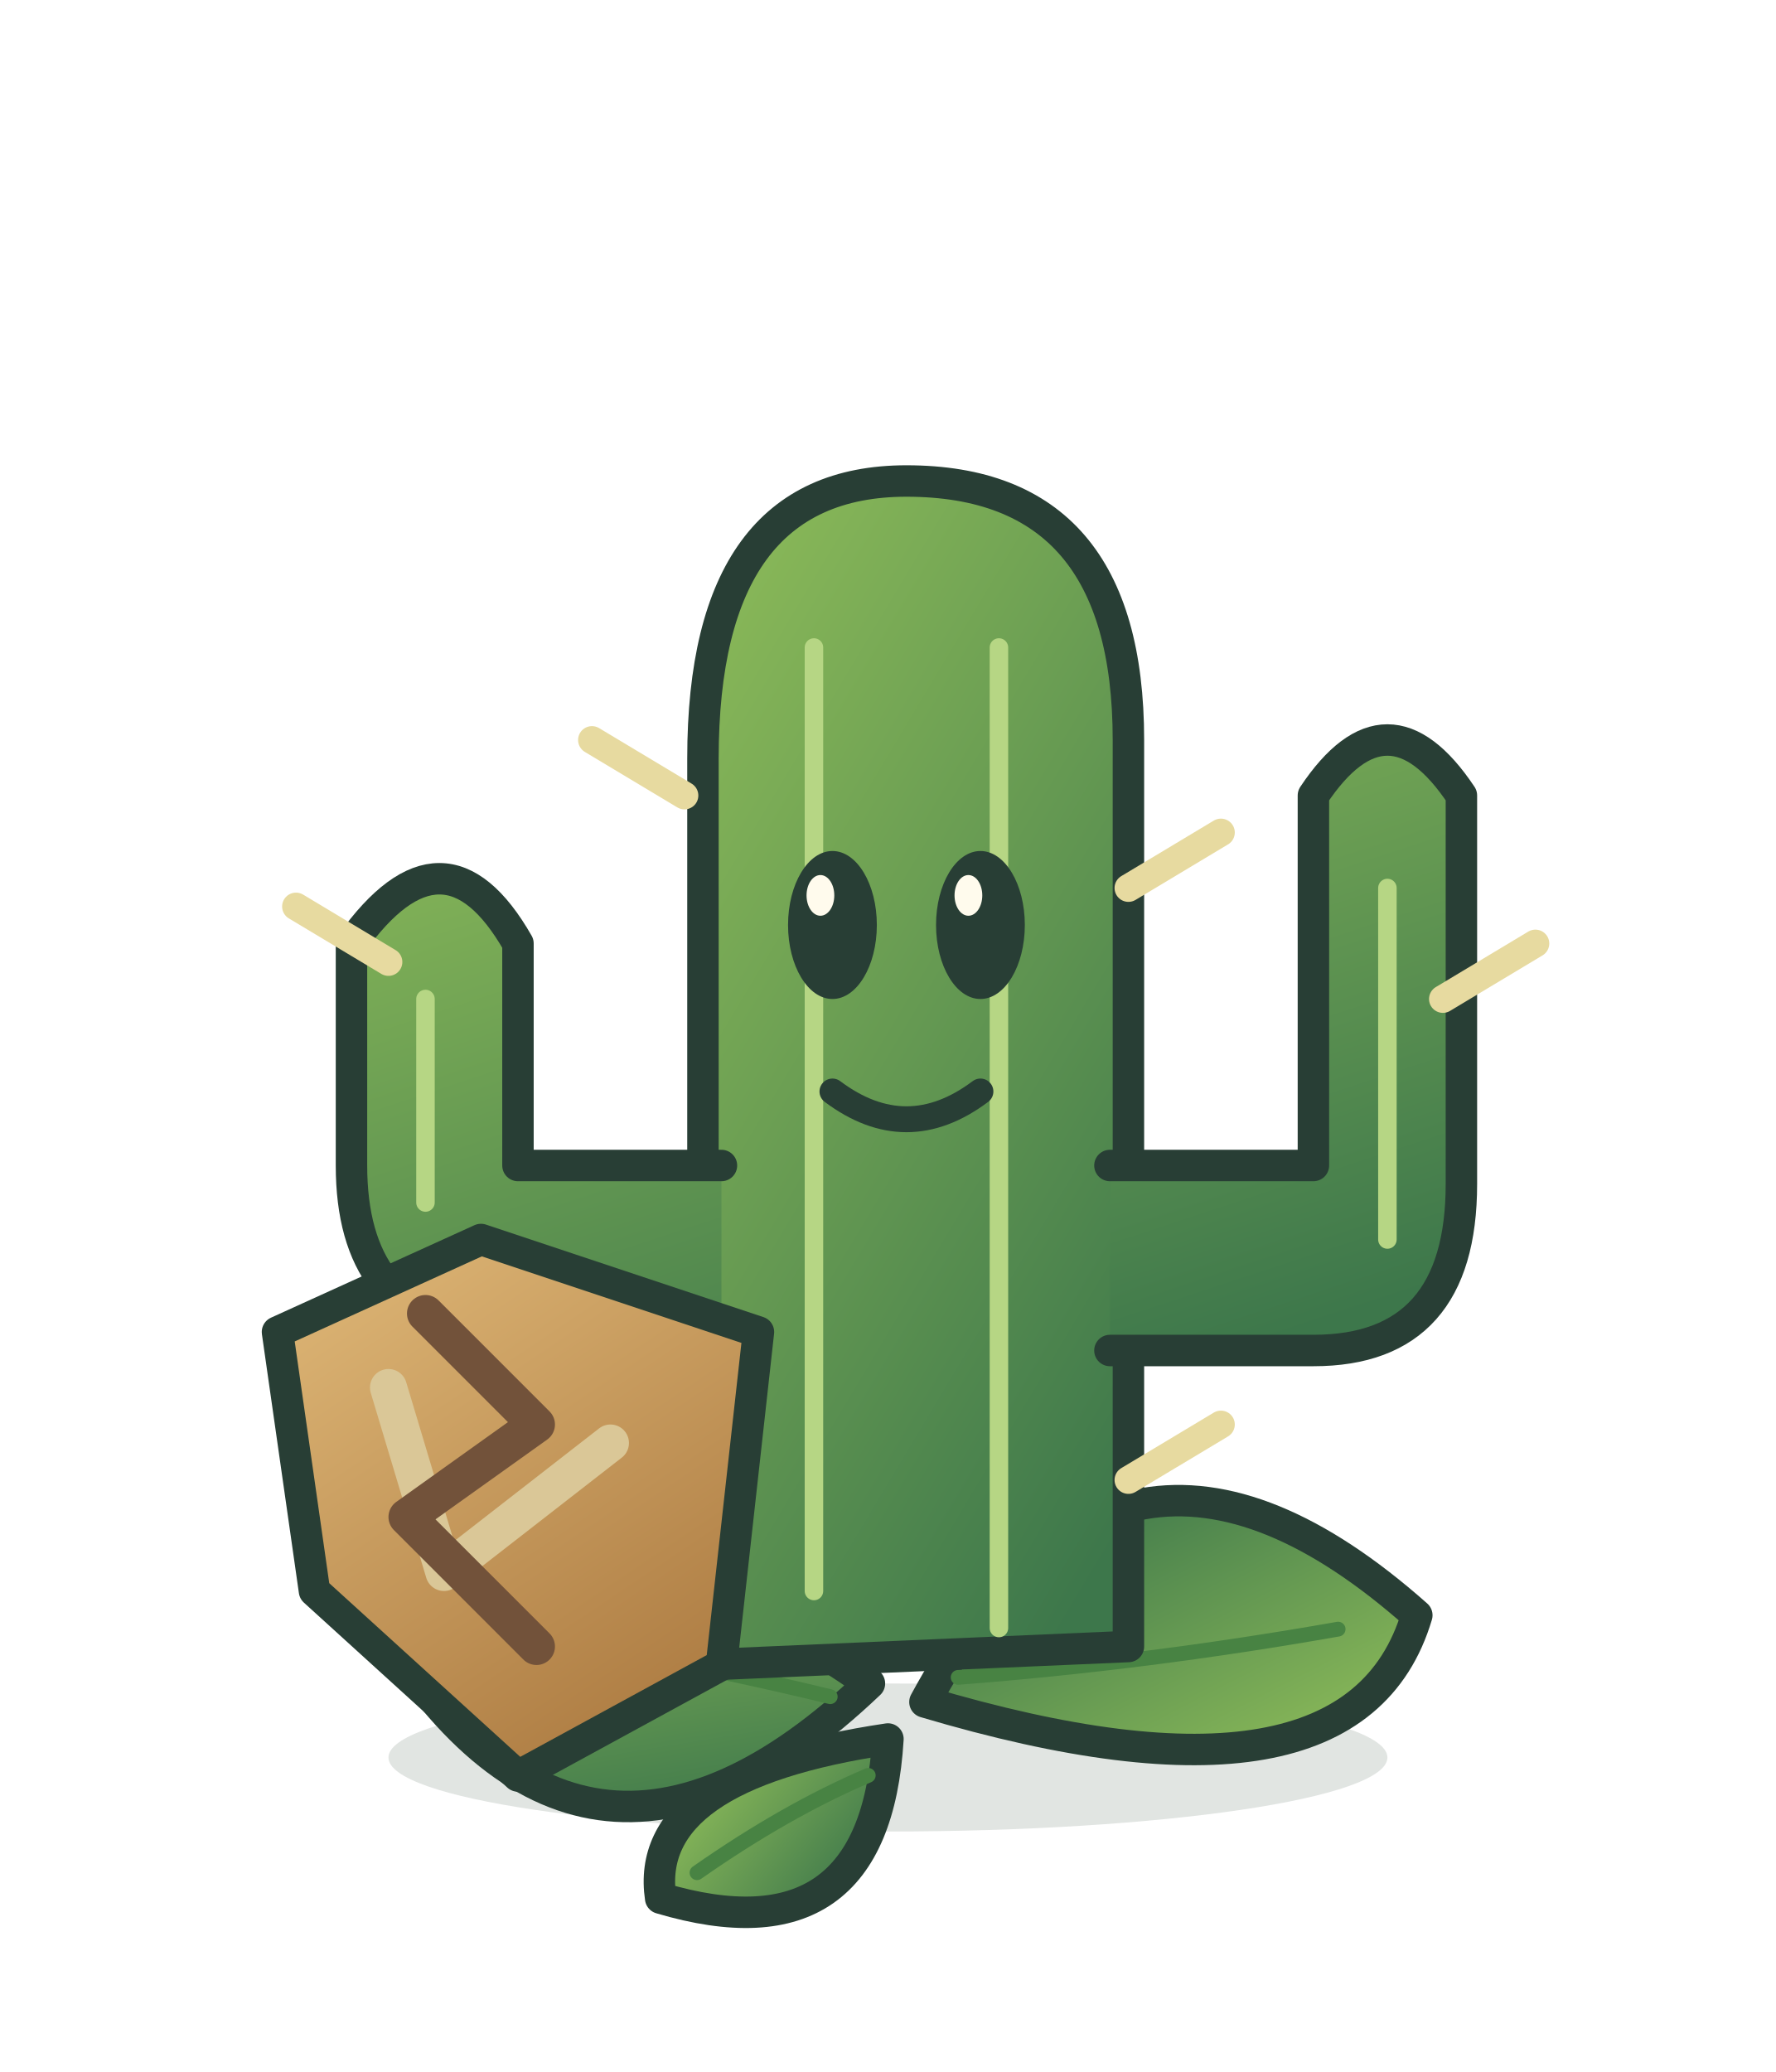
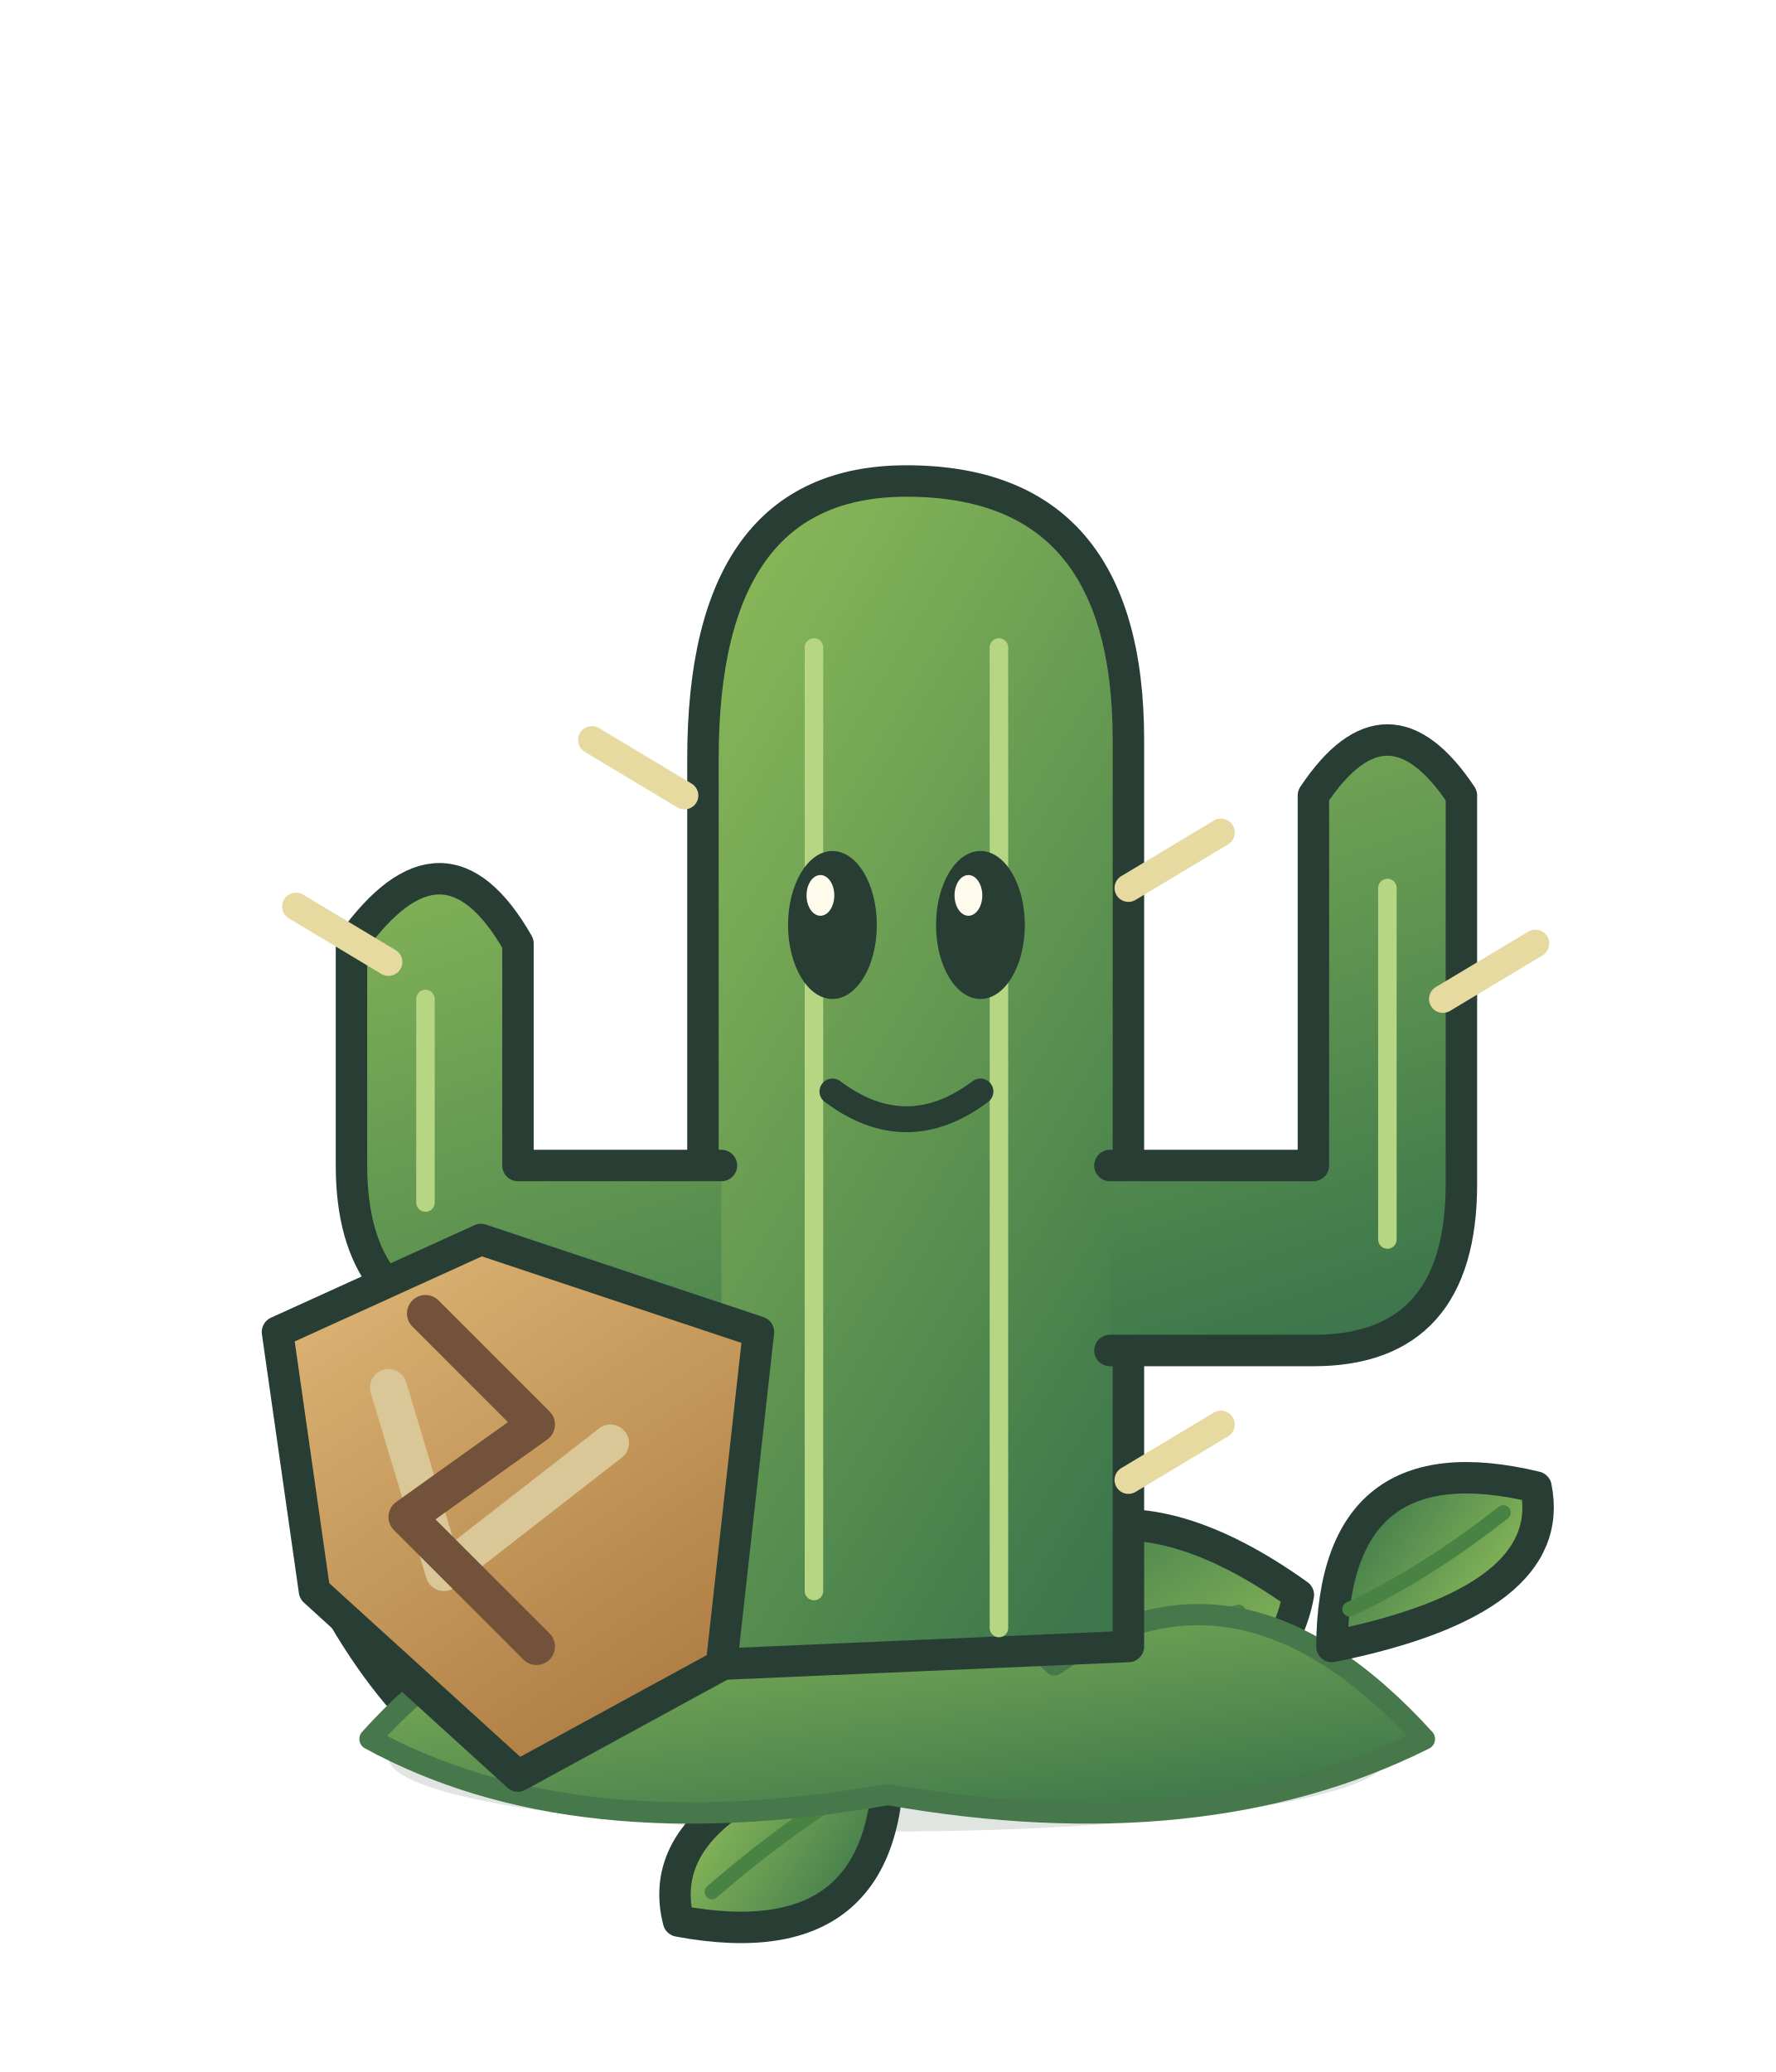
- <svg xmlns="http://www.w3.org/2000/svg" width="192" height="224" viewBox="-48 -60 96 112">
+ <svg xmlns="http://www.w3.org/2000/svg" width="192" height="224" viewBox="-48 -60 96 112" data-plant-kind="cactus_guard" data-art-signature="75ed0ad3bfdc">
  <defs>
    <linearGradient id="pea" x1=".2" y1="0" x2=".8" y2="1">
      <stop stop-color="#b7dc7a" />
      <stop offset="1" stop-color="#55904d" />
    </linearGradient>
    <linearGradient id="leaf" x1=".2" y1="0" x2=".8" y2="1">
      <stop stop-color="#88b758" />
      <stop offset="1" stop-color="#3d774b" />
    </linearGradient>
    <linearGradient id="gold" x1=".2" y1="0" x2=".8" y2="1">
      <stop stop-color="#fbe4a0" />
      <stop offset="1" stop-color="#d6953f" />
    </linearGradient>
    <linearGradient id="sun" x1=".2" y1="0" x2=".8" y2="1">
      <stop stop-color="#f0bd65" />
      <stop offset="1" stop-color="#bf813d" />
    </linearGradient>
    <linearGradient id="cream" x1=".2" y1="0" x2=".8" y2="1">
      <stop stop-color="#fff3d4" />
      <stop offset="1" stop-color="#d9be99" />
    </linearGradient>
    <linearGradient id="bark" x1=".2" y1="0" x2=".8" y2="1">
      <stop stop-color="#dcb474" />
      <stop offset="1" stop-color="#aa783f" />
    </linearGradient>
    <linearGradient id="ice" x1=".2" y1="0" x2=".8" y2="1">
      <stop stop-color="#d7f5f4" />
      <stop offset="1" stop-color="#72abc8" />
    </linearGradient>
    <linearGradient id="mint" x1=".2" y1="0" x2=".8" y2="1">
      <stop stop-color="#bfe8cb" />
      <stop offset="1" stop-color="#599993" />
    </linearGradient>
    <linearGradient id="rose" x1=".2" y1="0" x2=".8" y2="1">
      <stop stop-color="#f3b6bd" />
      <stop offset="1" stop-color="#c36282" />
    </linearGradient>
    <linearGradient id="violet" x1=".2" y1="0" x2=".8" y2="1">
      <stop stop-color="#d9c2e9" />
      <stop offset="1" stop-color="#997bb7" />
    </linearGradient>
    <linearGradient id="plum" x1=".2" y1="0" x2=".8" y2="1">
      <stop stop-color="#a995c5" />
      <stop offset="1" stop-color="#665c8a" />
    </linearGradient>
    <linearGradient id="night" x1=".2" y1="0" x2=".8" y2="1">
      <stop stop-color="#6e6b88" />
      <stop offset="1" stop-color="#35394e" />
    </linearGradient>
    <linearGradient id="fire" x1=".2" y1="0" x2=".8" y2="1">
      <stop stop-color="#fbc478" />
      <stop offset="1" stop-color="#dc7243" />
    </linearGradient>
    <linearGradient id="stone" x1=".2" y1="0" x2=".8" y2="1">
      <stop stop-color="#b3bbae" />
      <stop offset="1" stop-color="#747f7b" />
    </linearGradient>
  </defs>
  <ellipse cx="0" cy="35" rx="27" ry="4" fill="#233e2b" opacity=".14" stroke="none" stroke-width="0" />
-   <g transform="translate(-1 31) rotate(8)">
-     <path d="M0 0 Q-21.6 -10.8 -27 0 Q-13.5 17.01 0 0Z" fill="url(#leaf)" stroke="#283e35" stroke-width="1.7" stroke-linejoin="round" stroke-linecap="round" />
-     <path d="M-2 1 Q-12.15 0 -22.68 0" fill="none" stroke="#488343" stroke-width="0.8" stroke-linejoin="round" stroke-linecap="round" />
+   <g transform="translate(-1 31) rotate(13)">
+     <path d="M0 0 Q-24.8 -12.4 -31 0 Q-15.5 19.53 0 0Z" fill="url(#leaf)" stroke="#283e35" stroke-width="1.7" stroke-linejoin="round" stroke-linecap="round" />
+     <path d="M-2 1 Q-13.95 0 -26.04 0" fill="none" stroke="#488343" stroke-width="0.8" stroke-linejoin="round" stroke-linecap="round" />
  </g>
-   <g transform="translate(2 32) rotate(170)">
-     <path d="M0 0 Q-21.6 -10.8 -27 0 Q-13.5 17.01 0 0Z" fill="url(#leaf)" stroke="#283e35" stroke-width="1.7" stroke-linejoin="round" stroke-linecap="round" />
-     <path d="M-2 1 Q-12.15 0 -22.68 0" fill="none" stroke="#488343" stroke-width="0.8" stroke-linejoin="round" stroke-linecap="round" />
+   <g transform="translate(2 32) rotate(164)">
+     <path d="M0 0 Q-16.8 -8.4 -21 0 Q-10.5 13.23 0 0Z" fill="url(#leaf)" stroke="#283e35" stroke-width="1.7" stroke-linejoin="round" stroke-linecap="round" />
+     <path d="M-2 1 Q-9.45 0 -17.64 0" fill="none" stroke="#488343" stroke-width="0.8" stroke-linejoin="round" stroke-linecap="round" />
  </g>
-   <g transform="translate(0 34) rotate(-35)">
+   <g transform="translate(0 34) rotate(-41)">
    <path d="M0 0 Q-12.0 -6.0 -15 0 Q-7.5 9.45 0 0Z" fill="url(#leaf)" stroke="#283e35" stroke-width="1.7" stroke-linejoin="round" stroke-linecap="round" />
    <path d="M-2 1 Q-6.75 0 -12.6 0" fill="none" stroke="#488343" stroke-width="0.8" stroke-linejoin="round" stroke-linecap="round" />
+   </g>
+   <path d="M-28 34 Q-19 24 -10 30 Q-1 20 9 30 Q19 23 29 34 Q17 40 0 37 Q-17 40 -28 34Z" fill="url(#leaf)" stroke="#47784c" stroke-width="1.15" stroke-linejoin="round" stroke-linecap="round" />
+   <g transform="translate(24 29) rotate(142)">
+     <path d="M0 0 Q-11.2 -5.6 -14 0 Q-7.0 8.82 0 0Z" fill="url(#leaf)" stroke="#283e35" stroke-width="1.7" stroke-linejoin="round" stroke-linecap="round" />
+     <path d="M-2 1 Q-6.3 0 -11.76 0" fill="none" stroke="#488343" stroke-width="0.8" stroke-linejoin="round" stroke-linecap="round" />
  </g>
  <path d="M-10 30 V-19 Q-10 -34 1 -34 Q13 -34 13 -20 V29Z" fill="url(#leaf)" stroke="#283e35" stroke-width="1.7" stroke-linejoin="round" stroke-linecap="round" />
  <path d="M-9 12 H-22 Q-29 11 -29 3 V-9 Q-24 -16 -20 -9 V3 H-9 M12 3 H23 V-17 Q27 -23 31 -17 V4 Q31 13 23 13 H12" fill="url(#leaf)" stroke="#283e35" stroke-width="1.7" stroke-linejoin="round" stroke-linecap="round" />
  <path d="M-4 -25 V26 M6 -25 V28 M-25 -6 V5 M27 -12 V7" fill="none" stroke="#b6d684" stroke-width="1" stroke-linejoin="round" stroke-linecap="round" />
  <path d="M-11 -17 l-5 -3" fill="none" stroke="#e7daa0" stroke-width="1.5" stroke-linejoin="round" stroke-linecap="round" />
  <path d="M13 -12 l5 -3" fill="none" stroke="#e7daa0" stroke-width="1.5" stroke-linejoin="round" stroke-linecap="round" />
  <path d="M-10 17 l-5 -3" fill="none" stroke="#e7daa0" stroke-width="1.5" stroke-linejoin="round" stroke-linecap="round" />
  <path d="M13 20 l5 -3" fill="none" stroke="#e7daa0" stroke-width="1.5" stroke-linejoin="round" stroke-linecap="round" />
  <path d="M-27 -8 l-5 -3" fill="none" stroke="#e7daa0" stroke-width="1.5" stroke-linejoin="round" stroke-linecap="round" />
  <path d="M30 -6 l5 -3" fill="none" stroke="#e7daa0" stroke-width="1.5" stroke-linejoin="round" stroke-linecap="round" />
  <ellipse cx="-3" cy="-10" rx="2.4" ry="4" fill="#283e35" stroke="none" stroke-width="1.4" />
  <ellipse cx="-3.65" cy="-11.6" rx="0.75" ry="1.1" fill="#fffbed" stroke="none" stroke-width="1.4" />
  <ellipse cx="5" cy="-10" rx="2.4" ry="4" fill="#283e35" stroke="none" stroke-width="1.4" />
  <ellipse cx="4.35" cy="-11.6" rx="0.75" ry="1.1" fill="#fffbed" stroke="none" stroke-width="1.4" />
  <path d="M-3 -1 q4 3 8 0" fill="none" stroke="#283e35" stroke-width="1.4" stroke-linejoin="round" stroke-linecap="round" />
  <path d="M-22 7 L-7 12 L-9 30 L-20 36 L-31 26 L-33 12Z" fill="url(#bark)" stroke="#283e35" stroke-width="1.7" stroke-linejoin="round" stroke-linecap="round" />
  <path d="M-27 15 l3 10 9 -7" fill="none" stroke="#dac797" stroke-width="2" stroke-linejoin="round" stroke-linecap="round" />
  <path d="M-25 11 l6 6 -7 5 7 7" fill="none" stroke="#72523a" stroke-width="2" stroke-linejoin="round" stroke-linecap="round" />
</svg>
